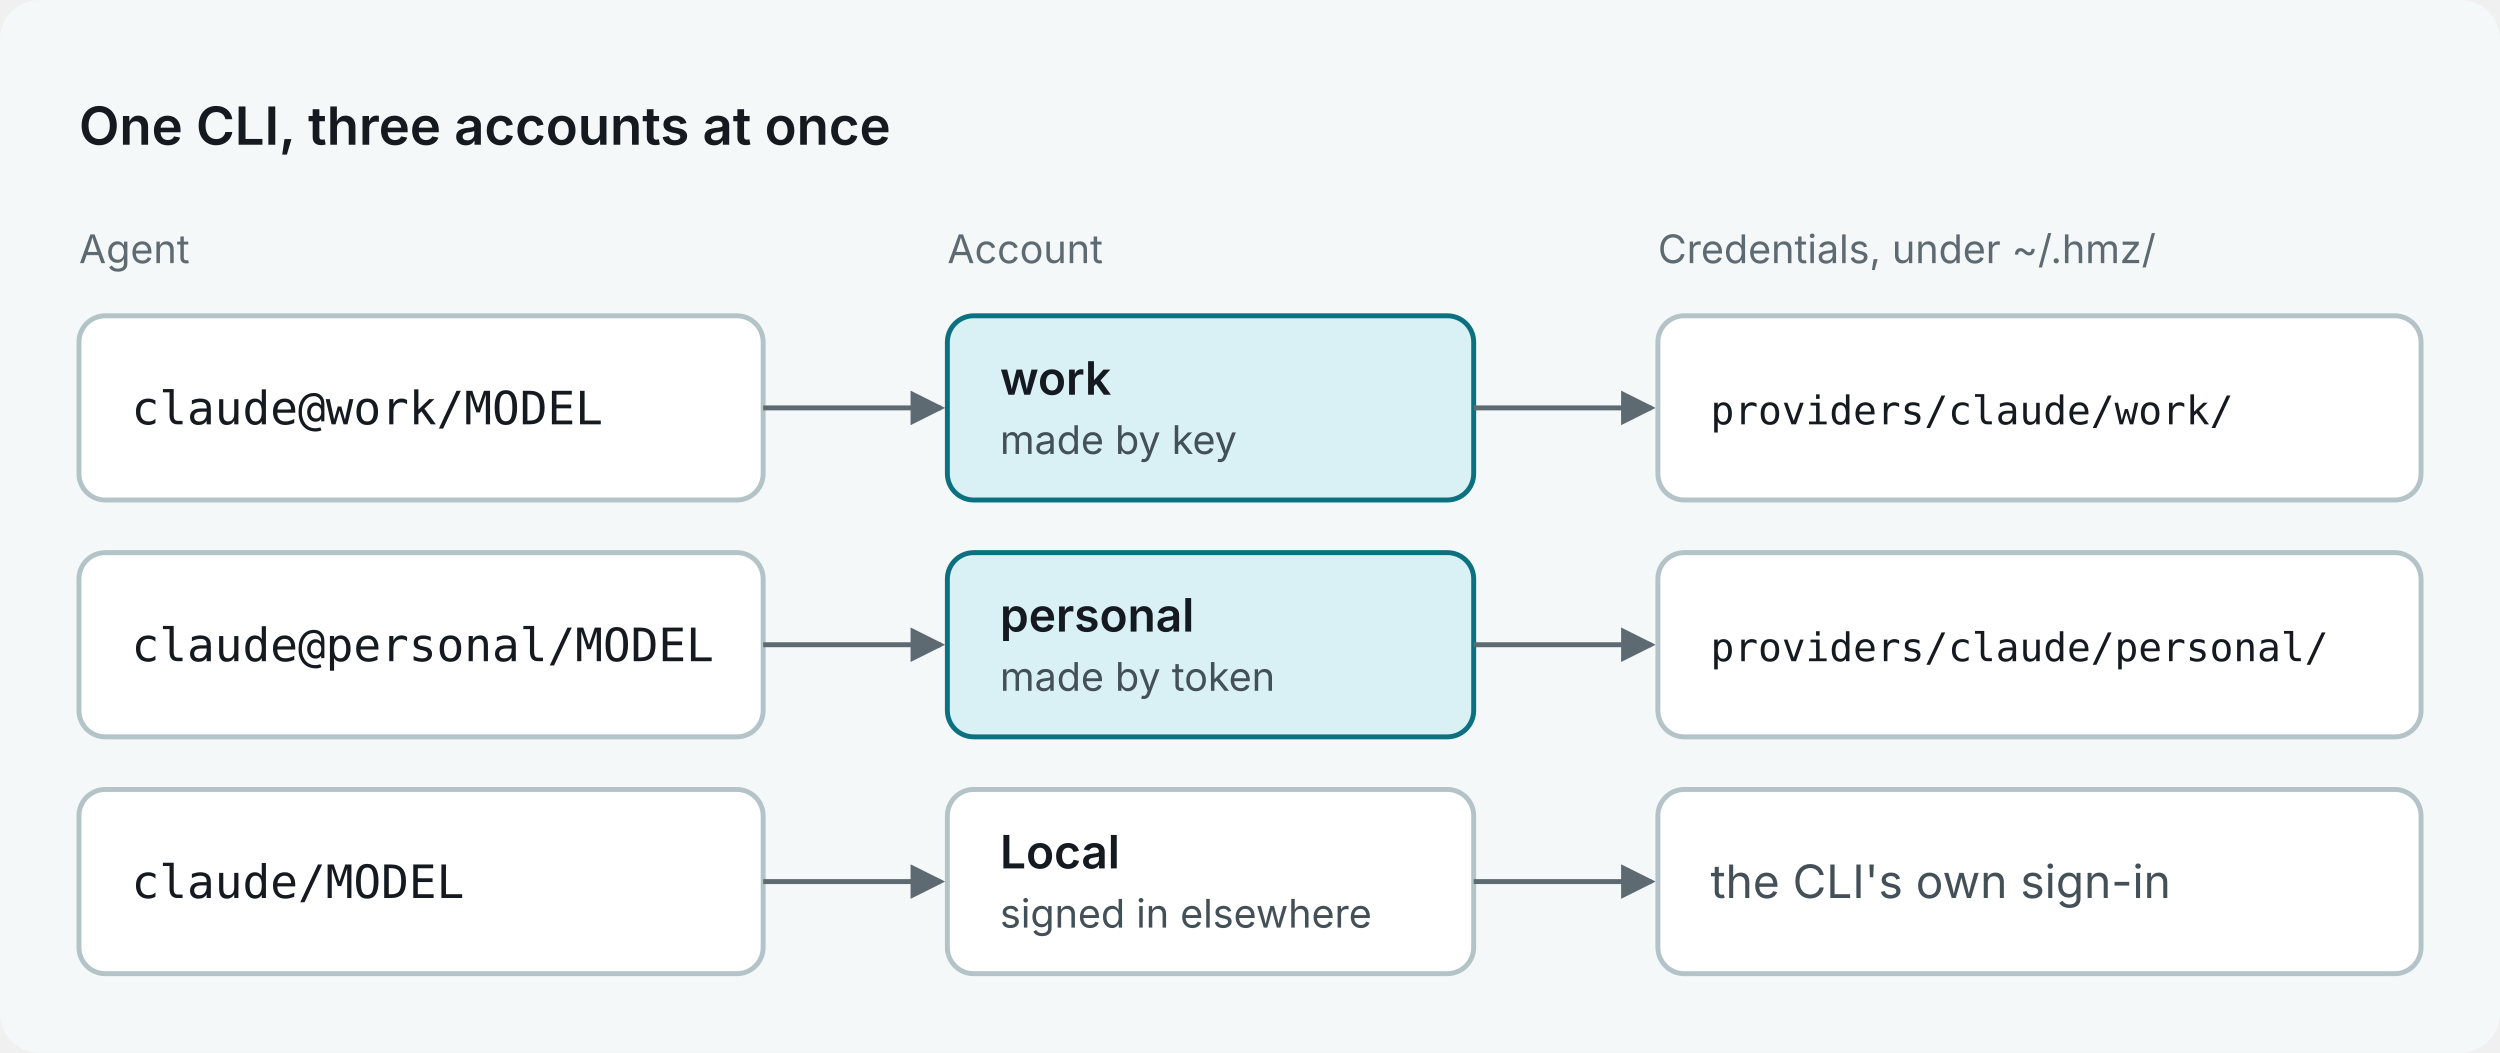
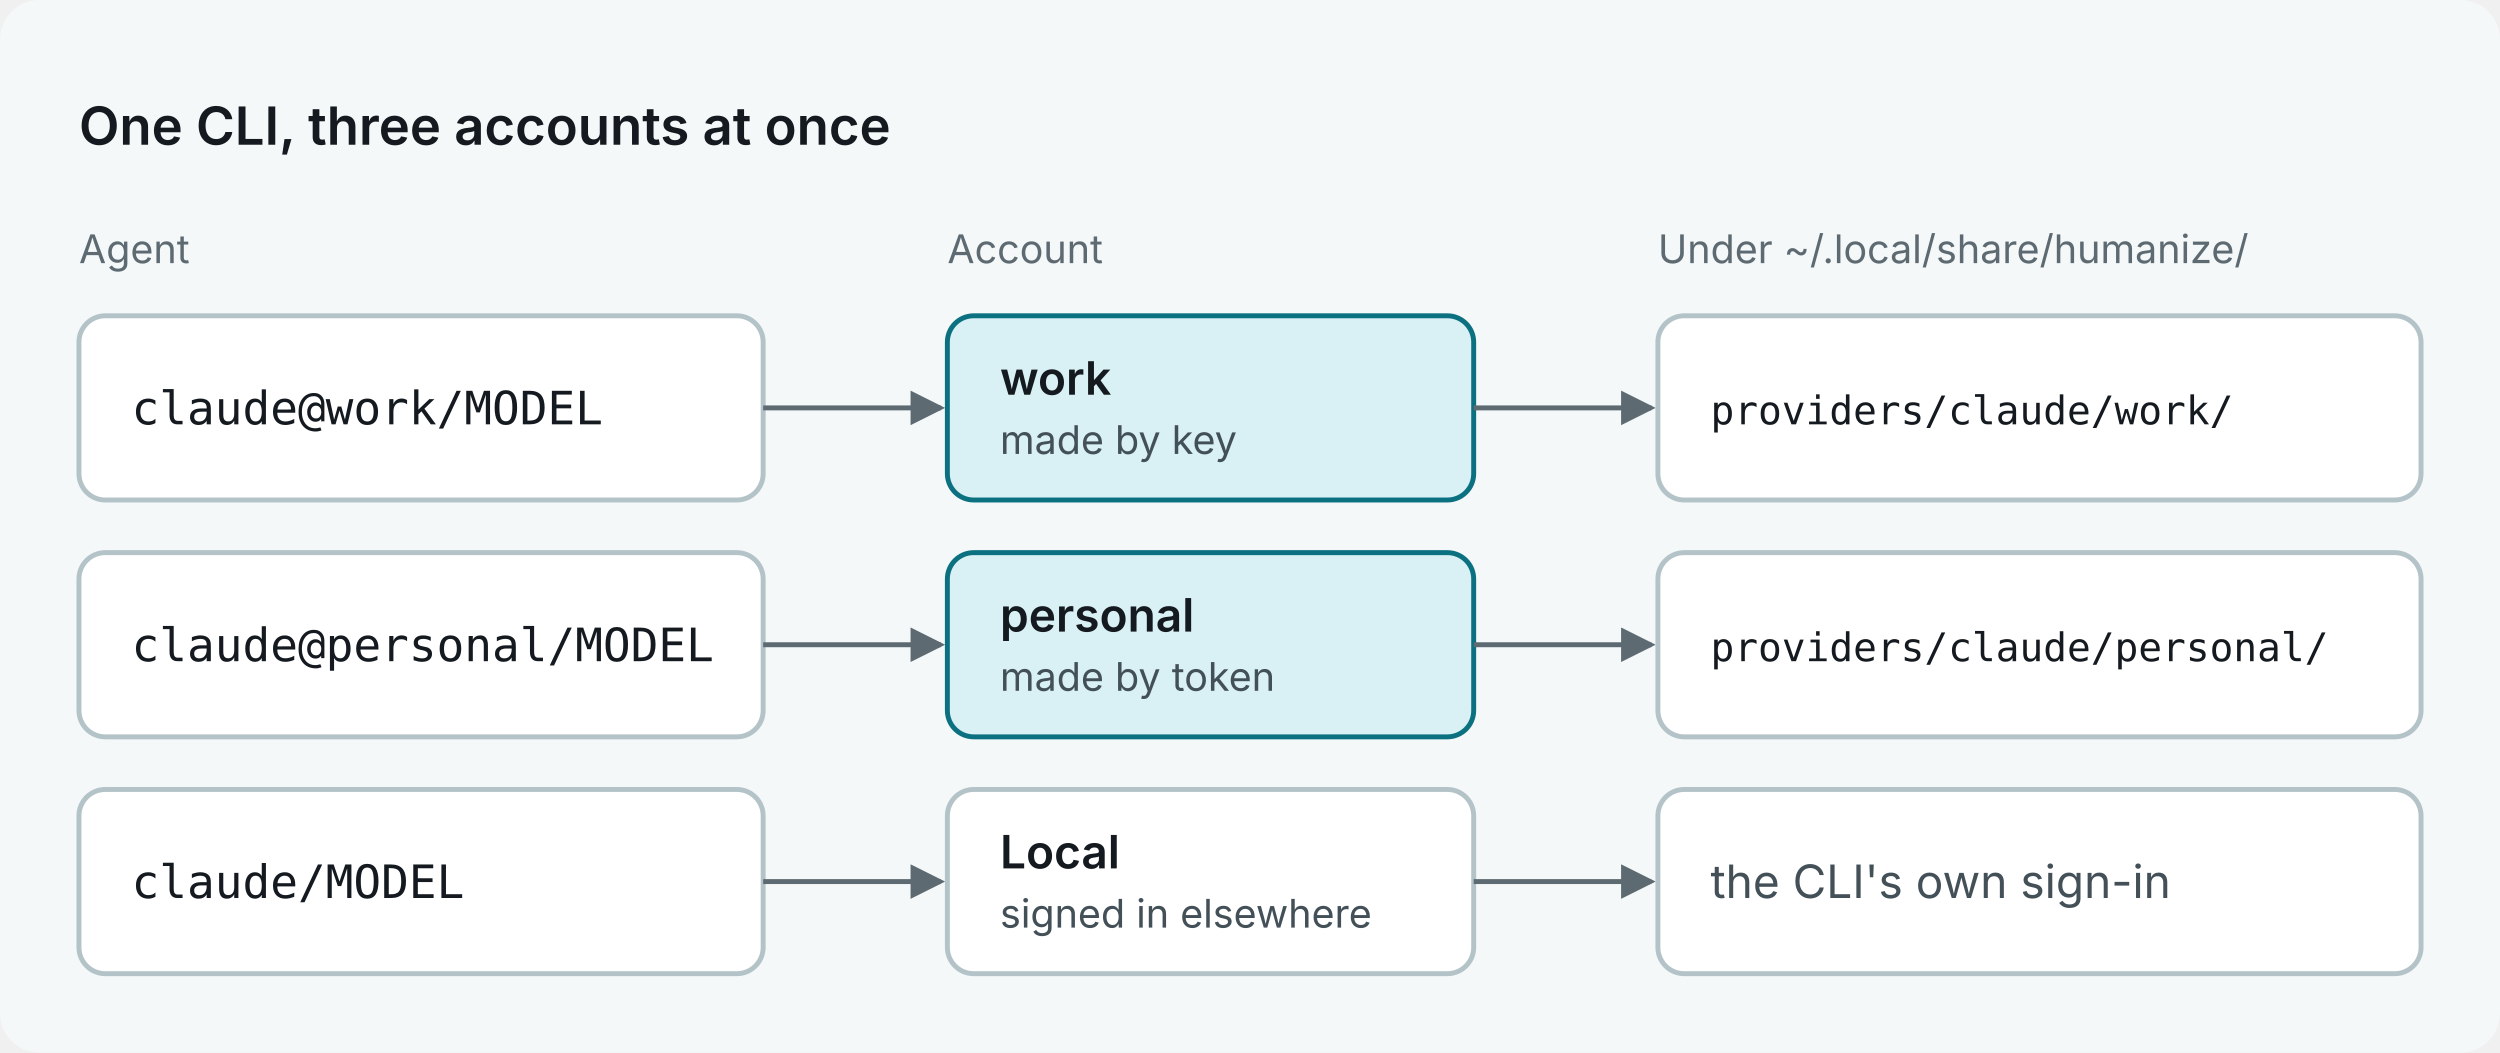
<svg xmlns="http://www.w3.org/2000/svg" viewBox="0 0 760 320" role="img">
  <rect width="760" height="320" rx="12" fill="#f4f8f9" />
  <defs>
    <marker id="a" viewBox="0 0 8 8" refX="7" refY="4" markerWidth="7" markerHeight="7" orient="auto">
      <path d="M0 0L8 4L0 8z" fill="#5d6a72" />
    </marker>
  </defs>
  <text x="24" y="44" font-family="ui-sans-serif, system-ui, -apple-system, 'Segoe UI', sans-serif" font-size="16" font-weight="600" fill="#141a1f">One CLI, three accounts at once</text>
  <text x="24" y="80" font-family="ui-sans-serif, system-ui, -apple-system, 'Segoe UI', sans-serif" font-size="12" fill="#5d6a72">Agent</text>
  <text x="288" y="80" font-family="ui-sans-serif, system-ui, -apple-system, 'Segoe UI', sans-serif" font-size="12" fill="#5d6a72">Account</text>
-   <text x="504" y="80" font-family="ui-sans-serif, system-ui, -apple-system, 'Segoe UI', sans-serif" font-size="12" fill="#5d6a72">Credentials, under ~/.hmz/</text>
+   <text x="504" y="80" font-family="ui-sans-serif, system-ui, -apple-system, 'Segoe UI', sans-serif" font-size="12" fill="#5d6a72">Under ~/.local/share/humanize/</text>
  <rect x="24" y="96" width="208" height="56" rx="8" fill="#ffffff" stroke="#b3c3c8" stroke-width="1.5" />
  <text x="40" y="129" font-family="ui-monospace, SFMono-Regular, Menlo, Consolas, monospace" font-size="14" fill="#141a1f">claude@work/MODEL</text>
  <path d="M232 124H286" stroke="#5d6a72" stroke-width="1.5" fill="none" marker-end="url(#a)" />
  <rect x="288" y="96" width="160" height="56" rx="8" fill="#d9f1f4" stroke="#0b7080" stroke-width="1.5" />
  <text x="304" y="120" font-family="ui-sans-serif, system-ui, -apple-system, 'Segoe UI', sans-serif" font-size="14" font-weight="600" fill="#141a1f">work</text>
  <text x="304" y="138" font-family="ui-sans-serif, system-ui, -apple-system, 'Segoe UI', sans-serif" font-size="12" fill="#435058">made by key</text>
  <path d="M448 124H502" stroke="#5d6a72" stroke-width="1.5" fill="none" marker-end="url(#a)" />
  <rect x="504" y="96" width="232" height="56" rx="8" fill="#ffffff" stroke="#b3c3c8" stroke-width="1.5" />
  <text x="520" y="129" font-family="ui-monospace, SFMono-Regular, Menlo, Consolas, monospace" font-size="12" fill="#141a1f">providers/claude/work/</text>
  <rect x="24" y="168" width="208" height="56" rx="8" fill="#ffffff" stroke="#b3c3c8" stroke-width="1.5" />
  <text x="40" y="201" font-family="ui-monospace, SFMono-Regular, Menlo, Consolas, monospace" font-size="14" fill="#141a1f">claude@personal/MODEL</text>
  <path d="M232 196H286" stroke="#5d6a72" stroke-width="1.5" fill="none" marker-end="url(#a)" />
  <rect x="288" y="168" width="160" height="56" rx="8" fill="#d9f1f4" stroke="#0b7080" stroke-width="1.5" />
  <text x="304" y="192" font-family="ui-sans-serif, system-ui, -apple-system, 'Segoe UI', sans-serif" font-size="14" font-weight="600" fill="#141a1f">personal</text>
  <text x="304" y="210" font-family="ui-sans-serif, system-ui, -apple-system, 'Segoe UI', sans-serif" font-size="12" fill="#435058">made by token</text>
  <path d="M448 196H502" stroke="#5d6a72" stroke-width="1.5" fill="none" marker-end="url(#a)" />
  <rect x="504" y="168" width="232" height="56" rx="8" fill="#ffffff" stroke="#b3c3c8" stroke-width="1.5" />
  <text x="520" y="201" font-family="ui-monospace, SFMono-Regular, Menlo, Consolas, monospace" font-size="12" fill="#141a1f">providers/claude/personal/</text>
  <rect x="24" y="240" width="208" height="56" rx="8" fill="#ffffff" stroke="#b3c3c8" stroke-width="1.5" />
  <text x="40" y="273" font-family="ui-monospace, SFMono-Regular, Menlo, Consolas, monospace" font-size="14" fill="#141a1f">claude/MODEL</text>
  <path d="M232 268H286" stroke="#5d6a72" stroke-width="1.5" fill="none" marker-end="url(#a)" />
  <rect x="288" y="240" width="160" height="56" rx="8" fill="#ffffff" stroke="#b3c3c8" stroke-width="1.5" />
  <text x="304" y="264" font-family="ui-sans-serif, system-ui, -apple-system, 'Segoe UI', sans-serif" font-size="14" font-weight="600" fill="#141a1f">Local</text>
  <text x="304" y="282" font-family="ui-sans-serif, system-ui, -apple-system, 'Segoe UI', sans-serif" font-size="12" fill="#435058">signed in elsewhere</text>
  <path d="M448 268H502" stroke="#5d6a72" stroke-width="1.5" fill="none" marker-end="url(#a)" />
  <rect x="504" y="240" width="232" height="56" rx="8" fill="#ffffff" stroke="#b3c3c8" stroke-width="1.5" />
  <text x="520" y="273" font-family="ui-sans-serif, system-ui, -apple-system, 'Segoe UI', sans-serif" font-size="14" fill="#435058">the CLI's own sign-in</text>
</svg>
